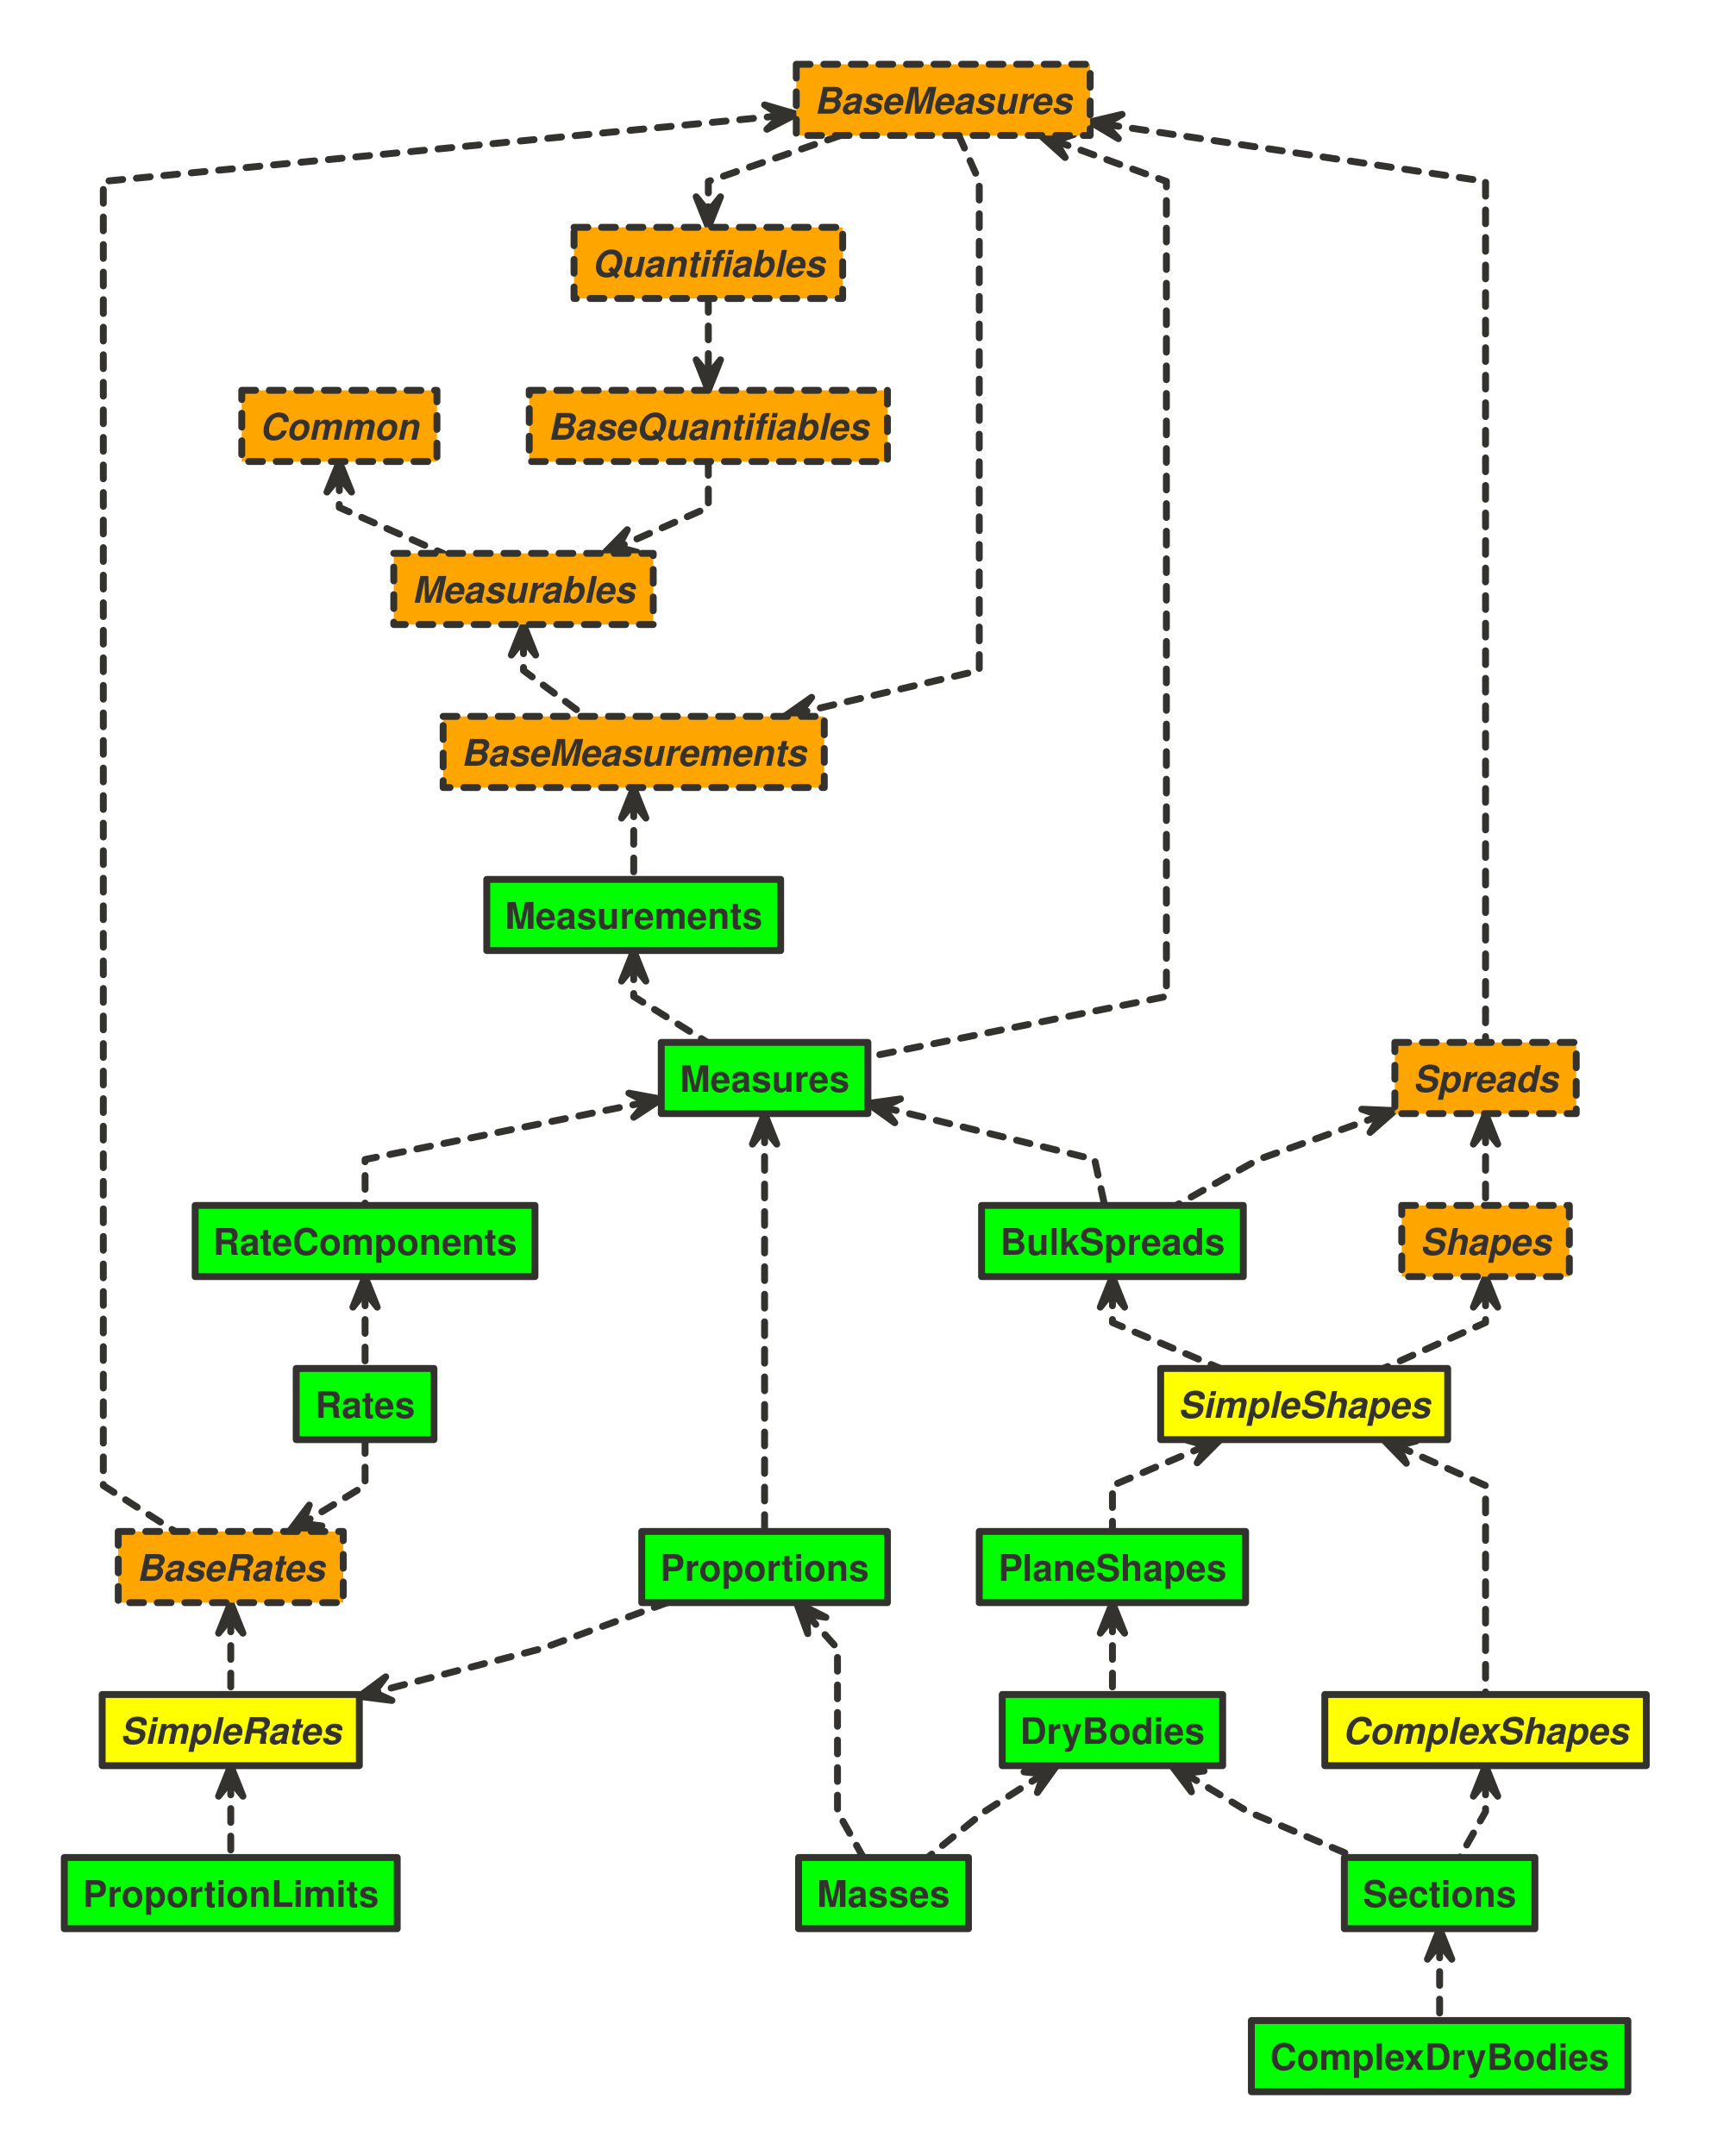
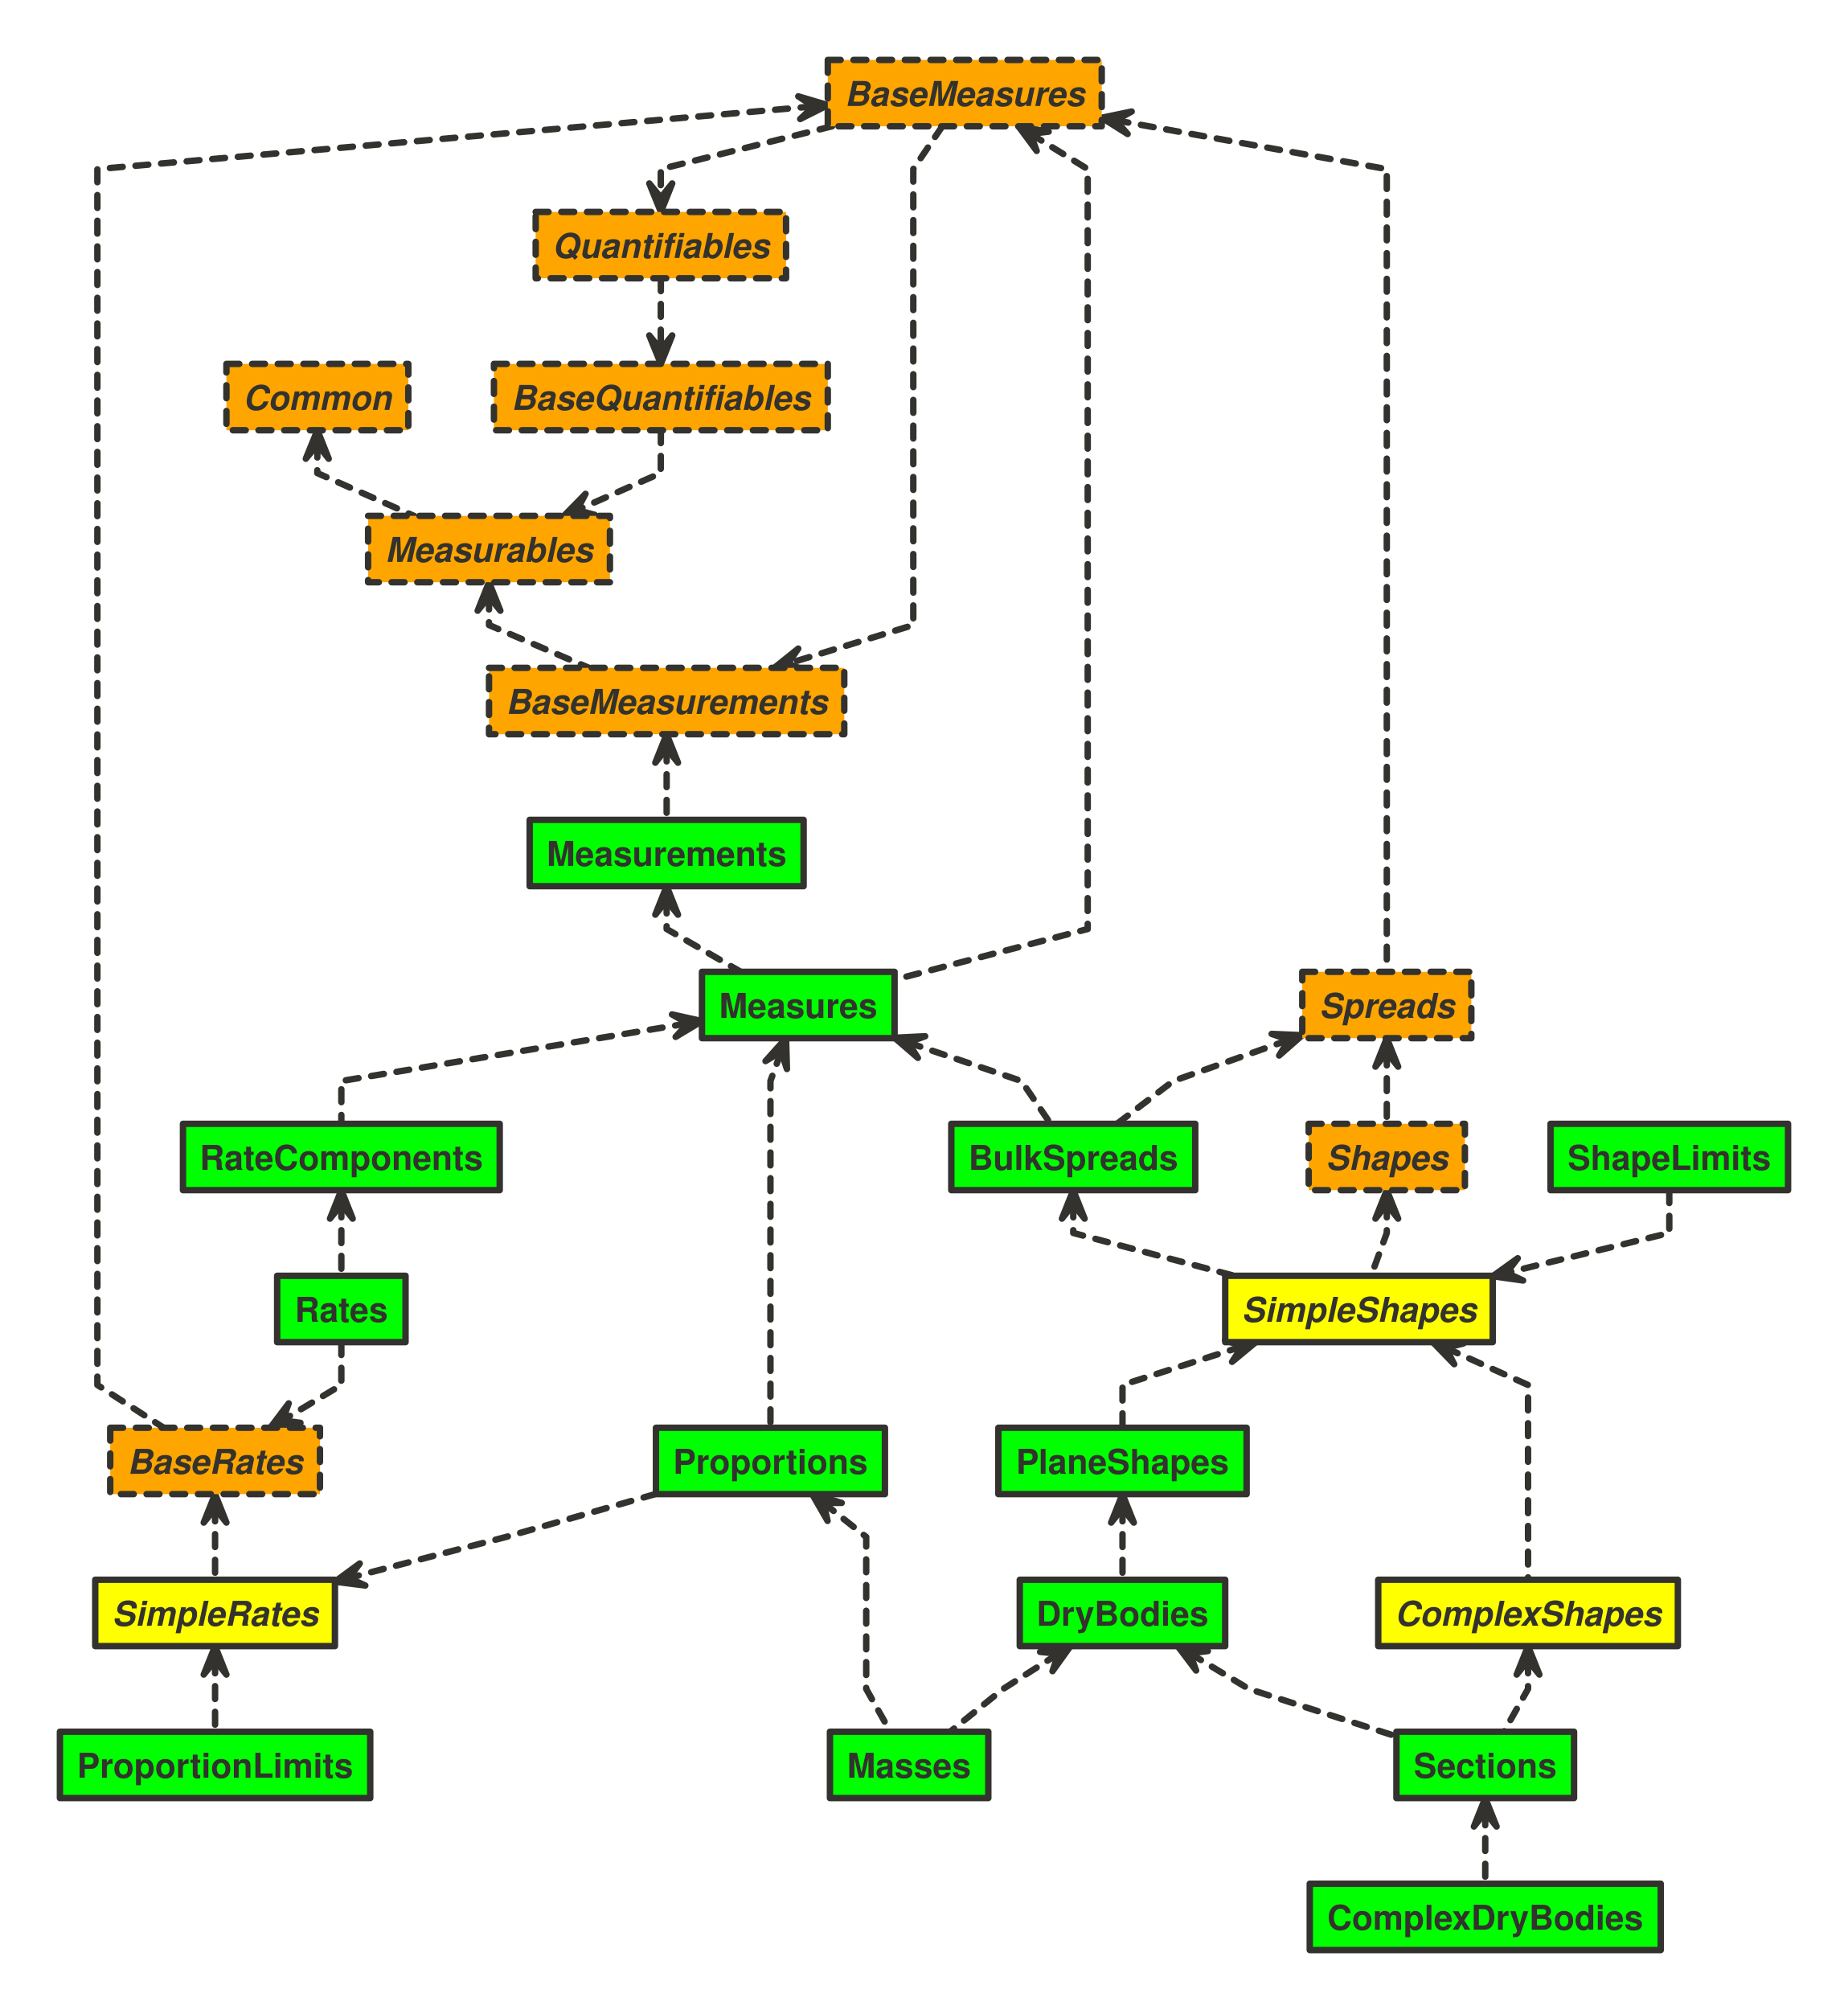
- <svg xmlns="http://www.w3.org/2000/svg" version="1.1" baseProfile="full" width="745.0" height="939.0" viewbox="0 0 745 939">
+ <svg xmlns="http://www.w3.org/2000/svg" version="1.1" baseProfile="full" width="863.5" height="939.0" viewbox="0 0 863.5 939">
  <g stroke-width="1.0" text-align="left" font="12pt Helvetica, Arial, sans-serif" font-size="12pt" font-family="Helvetica" font-weight="bold" font-style="normal">
    <g font-family="Helvetica" font-size="12pt" font-weight="bold" font-style="normal" stroke-width="3.0" stroke-linejoin="round" stroke-linecap="round" stroke="#33322E">
      <g stroke="transparent" fill="transparent">
-         <rect x="0.0" y="0.0" height="939.0" width="745.0" stroke="none" />
+         <rect x="0.0" y="0.0" height="939.0" width="863.5" stroke="none" />
      </g>
      <g transform="translate(8, 8)" fill="#33322E">
        <g transform="translate(20, 20)" fill="#33322E" font-family="Helvetica" font-size="12pt" font-weight="normal" font-style="normal">
          <g stroke-dasharray="6 6">
-             <path d="M119.8 179.7 L119.75 193 L164.961 213 L165.0 213.0 " fill="none" />
-           </g>
-           <path d="M125.1 186.3 L119.8 179.7 L114.4 186.3 L119.8 173.0 Z" />
-           <g stroke-dasharray="6 6">
-             <path d="M200.0 250.7 L200 264 L227.042 284 L227.0 284.0 " fill="none" />
-           </g>
-           <path d="M205.3 257.3 L200.0 250.7 L194.7 257.3 L200.0 244.0 Z" />
-           <g stroke-dasharray="6 6">
-             <path d="M280.5 173.0 L280.5 193 L241.248 210.31 L241.2 210.3 " fill="none" />
-           </g>
-           <path d="M245.2 202.7 L241.2 210.3 L249.5 212.5 L235.1 213.0 Z" />
-           <g stroke-dasharray="6 6">
-             <path d="M280.5 102.0 L280.5 122 L280.5 135.333 L280.5 135.3 " fill="none" />
-           </g>
-           <path d="M275.2 128.7 L280.5 135.3 L285.8 128.7 L280.5 142.0 Z" />
-           <g stroke-dasharray="6 6">
-             <path d="M389.6 31.0 L398.5 51 L398.5 86.5 L398.5 86.5 L398.5 122 L398.5 122 L398.5 157.5 L398.5 157.5 L398.5 193 L398.5 193 L398.5 228.5 L398.5 228.5 L398.5 264 L398.5 264 L320.2 282.469 L320.2 282.5 " fill="none" />
-           </g>
-           <path d="M325.5 275.7 L320.2 282.5 L327.9 286.1 L313.7 284.0 Z" />
-           <g stroke-dasharray="6 6">
-             <path d="M338.1 31.0 L280.5 51 L280.5 64.333 L280.5 64.3 " fill="none" />
-           </g>
-           <path d="M275.2 57.7 L280.5 64.3 L285.8 57.7 L280.5 71.0 Z" />
-           <g stroke-dasharray="6 6">
-             <path d="M453.3 26.1 L619 51 L619 86.5 L619 86.5 L619 122 L619 122 L619 157.5 L619 157.5 L619 193 L619 193 L619 228.5 L619 228.5 L619 264 L619 264 L619 299.5 L619 299.5 L619 335 L619 335 L619 370.5 L619 370.5 L619 406 L619 406 L619 426 L619.0 426.0 " fill="none" />
-           </g>
-           <path d="M460.7 21.8 L453.3 26.1 L459.1 32.4 L446.8 25.1 Z" />
-           <g stroke-dasharray="6 6">
-             <path d="M619.0 463.7 L619 477 L619 497 L619.0 497.0 " fill="none" />
-           </g>
-           <path d="M624.3 470.3 L619.0 463.7 L613.7 470.3 L619.0 457.0 Z" />
-           <g stroke-dasharray="6 6">
-             <path d="M248.0 321.7 L248 335 L248 355 L248.0 355.0 " fill="none" />
-           </g>
-           <path d="M253.3 328.3 L248.0 321.7 L242.7 328.3 L248.0 315.0 Z" />
-           <g stroke-dasharray="6 6">
-             <path d="M248.0 392.7 L248 406 L280.113 426 L280.1 426.0 " fill="none" />
-           </g>
-           <path d="M253.3 399.3 L248.0 392.7 L242.7 399.3 L248.0 386.0 Z" />
-           <g stroke-dasharray="6 6">
-             <path d="M431.5 33.3 L480 51 L480 86.5 L480 86.5 L480 122 L480 122 L480 157.5 L480 157.5 L480 193 L480 193 L480 228.5 L480 228.5 L480 264 L480 264 L480 299.5 L480 299.5 L480 335 L480 335 L480 370.5 L480 370.5 L480 406 L480 406 L350 432.371 L350.0 432.4 " fill="none" />
-           </g>
-           <path d="M439.6 30.6 L431.5 33.3 L435.9 40.6 L425.2 31.0 Z" />
-           <g stroke-dasharray="6 6">
-             <path d="M312.1 22.4 L17 51 L17 86.5 L17 86.5 L17 122 L17 122 L17 157.5 L17 157.5 L17 193 L17 193 L17 228.5 L17 228.5 L17 264 L17 264 L17 299.5 L17 299.5 L17 335 L17 335 L17 370.5 L17 370.5 L17 406 L17 406 L17 441.5 L17 441.5 L17 477 L17 477 L17 512.5 L17 512.5 L17 548 L17 548 L17 583.5 L17 583.5 L17 619 L17 619 L48.268 639 L48.3 639.0 " fill="none" />
-           </g>
-           <path d="M306.0 28.3 L312.1 22.4 L305.0 17.7 L318.8 21.7 Z" />
-           <g stroke-dasharray="6 6">
-             <path d="M253.5 452.0 L131 477 L131 497 L131.0 497.0 " fill="none" />
-           </g>
-           <path d="M248.0 458.6 L253.5 452.0 L245.9 448.1 L260.0 450.7 Z" />
-           <g stroke-dasharray="6 6">
-             <path d="M131.0 599.0 L131 619 L103.742 635.541 L103.7 635.5 " fill="none" />
-           </g>
-           <path d="M106.7 627.5 L103.7 635.5 L112.2 636.6 L98.0 639.0 Z" />
-           <g stroke-dasharray="6 6">
-             <path d="M131.0 534.7 L131 548 L131 568 L131.0 568.0 " fill="none" />
-           </g>
-           <path d="M136.3 541.3 L131.0 534.7 L125.7 541.3 L131.0 528.0 Z" />
+             <path d="M120.3 179.7 L120.25 193 L165.461 213 L165.5 213.0 " fill="none" />
+           </g>
+           <path d="M125.6 186.3 L120.3 179.7 L114.9 186.3 L120.3 173.0 Z" />
+           <g stroke-dasharray="6 6">
+             <path d="M200.5 250.7 L200.5 264 L247.261 284 L247.3 284.0 " fill="none" />
+           </g>
+           <path d="M205.8 257.3 L200.5 250.7 L195.2 257.3 L200.5 244.0 Z" />
+           <g stroke-dasharray="6 6">
+             <path d="M280.8 173.0 L280.75 193 L241.635 210.303 L241.6 210.3 " fill="none" />
+           </g>
+           <path d="M245.6 202.7 L241.6 210.3 L249.9 212.5 L235.5 213.0 Z" />
+           <g stroke-dasharray="6 6">
+             <path d="M280.8 102.0 L280.75 122 L280.75 135.333 L280.8 135.3 " fill="none" />
+           </g>
+           <path d="M275.4 128.7 L280.8 135.3 L286.1 128.7 L280.8 142.0 Z" />
+           <g stroke-dasharray="6 6">
+             <path d="M412.3 31.0 L398.75 51 L398.75 86.5 L398.75 86.5 L398.75 122 L398.75 122 L398.75 157.5 L398.75 157.5 L398.75 193 L398.75 193 L398.75 228.5 L398.75 228.5 L398.75 264 L398.75 264 L340.192 282.037 L340.2 282.0 " fill="none" />
+           </g>
+           <path d="M345.0 275.0 L340.2 282.0 L348.1 285.2 L333.8 284.0 Z" />
+           <g stroke-dasharray="6 6">
+             <path d="M360.8 31.0 L280.75 51 L280.75 64.333 L280.8 64.3 " fill="none" />
+           </g>
+           <path d="M275.4 57.7 L280.8 64.3 L286.1 57.7 L280.8 71.0 Z" />
+           <g stroke-dasharray="6 6">
+             <path d="M493.3 28.2 L620 51 L620 86.5 L620 86.5 L620 122 L620 122 L620 157.5 L620 157.5 L620 193 L620 193 L620 228.5 L620 228.5 L620 264 L620 264 L620 299.5 L620 299.5 L620 335 L620 335 L620 370.5 L620 370.5 L620 406 L620 406 L620 426 L620.0 426.0 " fill="none" />
+           </g>
+           <path d="M500.8 24.1 L493.3 28.2 L498.9 34.6 L486.8 27.0 Z" />
+           <g stroke-dasharray="6 6">
+             <path d="M620.0 463.7 L620 477 L620 497 L620.0 497.0 " fill="none" />
+           </g>
+           <path d="M625.3 470.3 L620.0 463.7 L614.7 470.3 L620.0 457.0 Z" />
+           <g stroke-dasharray="6 6">
+             <path d="M283.5 321.7 L283.5 335 L283.5 355 L283.5 355.0 " fill="none" />
+           </g>
+           <path d="M288.8 328.3 L283.5 321.7 L278.2 328.3 L283.5 315.0 Z" />
+           <g stroke-dasharray="6 6">
+             <path d="M283.5 392.7 L283.5 406 L318.148 426 L318.1 426.0 " fill="none" />
+           </g>
+           <path d="M288.8 399.3 L283.5 392.7 L278.2 399.3 L283.5 386.0 Z" />
+           <g stroke-dasharray="6 6">
+             <path d="M453.5 34.5 L480.25 51 L480.25 86.5 L480.25 86.5 L480.25 122 L480.25 122 L480.25 157.5 L480.25 157.5 L480.25 193 L480.25 193 L480.25 228.5 L480.25 228.5 L480.25 264 L480.25 264 L480.25 299.5 L480.25 299.5 L480.25 335 L480.25 335 L480.25 370.5 L480.25 370.5 L480.25 406 L480.25 406 L390 429.689 L390.0 429.7 " fill="none" />
+           </g>
+           <path d="M462.0 33.5 L453.5 34.5 L456.4 42.5 L447.9 31.0 Z" />
+           <g stroke-dasharray="6 6">
+             <path d="M352.1 21.7 L17.5 51 L17.5 86.5 L17.5 86.5 L17.5 122 L17.5 122 L17.5 157.5 L17.5 157.5 L17.5 193 L17.5 193 L17.5 228.5 L17.5 228.5 L17.5 264 L17.5 264 L17.5 299.5 L17.5 299.5 L17.5 335 L17.5 335 L17.5 370.5 L17.5 370.5 L17.5 406 L17.5 406 L17.5 441.5 L17.5 441.5 L17.5 477 L17.5 477 L17.5 512.5 L17.5 512.5 L17.5 548 L17.5 548 L17.5 583.5 L17.5 583.5 L17.5 619 L17.5 619 L48.486 639 L48.5 639.0 " fill="none" />
+           </g>
+           <path d="M345.9 27.6 L352.1 21.7 L345.0 17.0 L358.8 21.1 Z" />
+           <g stroke-dasharray="6 6">
+             <path d="M293.4 450.1 L131.5 477 L131.5 497 L131.5 497.0 " fill="none" />
+           </g>
+           <path d="M287.7 456.4 L293.4 450.1 L286.0 445.9 L300.0 449.0 Z" />
+           <g stroke-dasharray="6 6">
+             <path d="M131.5 599.0 L131.5 619 L103.973 635.563 L104.0 635.6 " fill="none" />
+           </g>
+           <path d="M106.9 627.6 L104.0 635.6 L112.4 636.7 L98.3 639.0 Z" />
+           <g stroke-dasharray="6 6">
+             <path d="M131.5 534.7 L131.5 548 L131.5 568 L131.5 568.0 " fill="none" />
+           </g>
+           <path d="M136.8 541.3 L131.5 534.7 L126.2 541.3 L131.5 528.0 Z" />
          <g stroke-dasharray="6 6">
            <path d="M72.5 676.7 L72.5 690 L72.5 710 L72.5 710.0 " fill="none" />
          </g>
          <path d="M77.8 683.3 L72.5 676.7 L67.2 683.3 L72.5 670.0 Z" />
          <g stroke-dasharray="6 6">
            <path d="M72.5 747.7 L72.5 761 L72.5 781 L72.5 781.0 " fill="none" />
          </g>
          <path d="M77.8 754.3 L72.5 747.7 L67.2 754.3 L72.5 741.0 Z" />
          <g stroke-dasharray="6 6">
-             <path d="M262.6 670.0 L208 690 L134.949 709.139 L134.9 709.1 " fill="none" />
-           </g>
-           <path d="M140.0 702.3 L134.9 709.1 L142.7 712.6 L128.5 710.8 Z" />
-           <g stroke-dasharray="6 6">
-             <path d="M305.0 463.7 L305 477 L305 512.5 L305 512.5 L305 548 L305 548 L305 583.5 L305 583.5 L305 619 L305 619 L305 639 L305.0 639.0 " fill="none" />
-           </g>
-           <path d="M310.3 470.3 L305.0 463.7 L299.7 470.3 L305.0 457.0 Z" />
-           <g stroke-dasharray="6 6">
-             <path d="M356.5 454.2 L448.75 477 L453.116 497 L453.1 497.0 " fill="none" />
-           </g>
-           <path d="M364.2 450.6 L356.5 454.2 L361.7 461.0 L350.0 452.6 Z" />
-           <g stroke-dasharray="6 6">
-             <path d="M573.2 457.9 L520 477 L484.225 497 L484.2 497.0 " fill="none" />
-           </g>
-           <path d="M568.7 465.2 L573.2 457.9 L565.1 455.1 L579.5 455.7 Z" />
-           <g stroke-dasharray="6 6">
-             <path d="M456.5 534.7 L456.5 548 L503.542 568 L503.5 568.0 " fill="none" />
-           </g>
-           <path d="M461.8 541.3 L456.5 534.7 L451.2 541.3 L456.5 528.0 Z" />
-           <g stroke-dasharray="6 6">
-             <path d="M619.0 534.7 L619 548 L574.493 568 L574.5 568.0 " fill="none" />
-           </g>
-           <path d="M624.3 541.3 L619.0 534.7 L613.7 541.3 L619.0 528.0 Z" />
-           <g stroke-dasharray="6 6">
-             <path d="M497.4 601.6 L456.5 619 L456.5 639 L456.5 639.0 " fill="none" />
-           </g>
-           <path d="M493.4 609.1 L497.4 601.6 L489.2 599.3 L503.5 599.0 Z" />
-           <g stroke-dasharray="6 6">
-             <path d="M456.5 676.7 L456.5 690 L456.5 710 L456.5 710.0 " fill="none" />
-           </g>
-           <path d="M461.8 683.3 L456.5 676.7 L451.2 683.3 L456.5 670.0 Z" />
-           <g stroke-dasharray="6 6">
-             <path d="M323.3 675.0 L336.75 690 L336.75 725.5 L336.75 725.5 L336.75 761 L336.75 761 L348.018 781 L348.0 781.0 " fill="none" />
-           </g>
-           <path d="M331.7 676.4 L323.3 675.0 L323.8 683.5 L318.9 670.0 Z" />
-           <g stroke-dasharray="6 6">
-             <path d="M426.5 744.6 L400.75 761 L375.961 781 L376.0 781.0 " fill="none" />
-           </g>
-           <path d="M423.8 752.7 L426.5 744.6 L418.0 743.7 L432.2 741.0 Z" />
-           <g stroke-dasharray="6 6">
-             <path d="M580.6 601.7 L619 619 L619 654.5 L619 654.5 L619 690 L619 690 L619 710 L619.0 710.0 " fill="none" />
-           </g>
-           <path d="M588.8 599.6 L580.6 601.7 L584.5 609.3 L574.5 599.0 Z" />
-           <g stroke-dasharray="6 6">
-             <path d="M488.0 744.4 L515.5 761 L562.542 781 L562.5 781.0 " fill="none" />
-           </g>
-           <path d="M496.4 743.3 L488.0 744.4 L490.9 752.4 L482.3 741.0 Z" />
-           <g stroke-dasharray="6 6">
-             <path d="M619.0 747.7 L619 761 L607.732 781 L607.7 781.0 " fill="none" />
-           </g>
-           <path d="M624.3 754.3 L619.0 747.7 L613.7 754.3 L619.0 741.0 Z" />
-           <g stroke-dasharray="6 6">
-             <path d="M599.0 818.7 L599 832 L599 852 L599.0 852.0 " fill="none" />
-           </g>
-           <path d="M604.3 825.3 L599.0 818.7 L593.7 825.3 L599.0 812.0 Z" />
+             <path d="M278.5 669.9 L208.5 690 L134.951 709.199 L135.0 709.2 " fill="none" />
+           </g>
+           <path d="M140.1 702.4 L135.0 709.2 L142.7 712.7 L128.5 710.9 Z" />
+           <g stroke-dasharray="6 6">
+             <path d="M337.0 463.3 L332 477 L332 512.5 L332 512.5 L332 548 L332 548 L332 583.5 L332 583.5 L332 619 L332 619 L332 639 L332.0 639.0 " fill="none" />
+           </g>
+           <path d="M339.7 471.4 L337.0 463.3 L329.7 467.7 L339.3 457.0 Z" />
+           <g stroke-dasharray="6 6">
+             <path d="M396.3 459.0 L449.25 477 L462.912 497 L462.9 497.0 " fill="none" />
+           </g>
+           <path d="M404.3 456.1 L396.3 459.0 L400.9 466.2 L390.0 456.8 Z" />
+           <g stroke-dasharray="6 6">
+             <path d="M574.2 457.8 L520.25 477 L493.912 497 L493.9 497.0 " fill="none" />
+           </g>
+           <path d="M569.7 465.1 L574.2 457.8 L566.2 455.0 L580.5 455.6 Z" />
+           <g stroke-dasharray="6 6">
+             <path d="M473.5 534.7 L473.5 548 L548.711 568 L548.7 568.0 " fill="none" />
+           </g>
+           <path d="M478.8 541.3 L473.5 534.7 L468.2 541.3 L473.5 528.0 Z" />
+           <g stroke-dasharray="6 6">
+             <path d="M620.0 534.7 L620 548 L612.676 568 L612.7 568.0 " fill="none" />
+           </g>
+           <path d="M625.3 541.3 L620.0 534.7 L614.7 541.3 L620.0 528.0 Z" />
+           <g stroke-dasharray="6 6">
+             <path d="M552.4 601.0 L496.5 619 L496.5 639 L496.5 639.0 " fill="none" />
+           </g>
+           <path d="M547.7 608.2 L552.4 601.0 L544.4 598.0 L558.8 599.0 Z" />
+           <g stroke-dasharray="6 6">
+             <path d="M496.5 676.7 L496.5 690 L496.5 710 L496.5 710.0 " fill="none" />
+           </g>
+           <path d="M501.8 683.3 L496.5 676.7 L491.2 683.3 L496.5 670.0 Z" />
+           <g stroke-dasharray="6 6">
+             <path d="M356.8 674.1 L376.75 690 L376.75 725.5 L376.75 725.5 L376.75 761 L376.75 761 L388.018 781 L388.0 781.0 " fill="none" />
+           </g>
+           <path d="M365.3 674.1 L356.8 674.1 L358.7 682.5 L351.5 670.0 Z" />
+           <g stroke-dasharray="6 6">
+             <path d="M466.5 744.6 L440.75 761 L415.961 781 L416.0 781.0 " fill="none" />
+           </g>
+           <path d="M463.8 752.7 L466.5 744.6 L458.0 743.7 L472.2 741.0 Z" />
+           <g stroke-dasharray="6 6">
+             <path d="M647.6 601.7 L686 619 L686 654.5 L686 654.5 L686 690 L686 690 L686 710 L686.0 710.0 " fill="none" />
+           </g>
+           <path d="M655.8 599.6 L647.6 601.7 L651.5 609.3 L641.5 599.0 Z" />
+           <g stroke-dasharray="6 6">
+             <path d="M752.0 528.0 L752 548 L675.975 566.613 L676.0 566.6 " fill="none" />
+           </g>
+           <path d="M681.2 559.8 L676.0 566.6 L683.7 570.2 L669.5 568.2 Z" />
+           <g stroke-dasharray="6 6">
+             <path d="M528.0 744.4 L555.5 761 L624.5 783.167 L624.5 783.2 " fill="none" />
+           </g>
+           <path d="M536.4 743.3 L528.0 744.4 L530.9 752.4 L522.3 741.0 Z" />
+           <g stroke-dasharray="6 6">
+             <path d="M686.0 747.7 L686 761 L674.732 781 L674.7 781.0 " fill="none" />
+           </g>
+           <path d="M691.3 754.3 L686.0 747.7 L680.7 754.3 L686.0 741.0 Z" />
+           <g stroke-dasharray="6 6">
+             <path d="M666.0 818.7 L666 832 L666 852 L666.0 852.0 " fill="none" />
+           </g>
+           <path d="M671.3 825.3 L666.0 818.7 L660.7 825.3 L666.0 812.0 Z" />
          <g data-name="Common">
            <g fill="orange" stroke="#33322E" stroke-dasharray="6 6" data-name="Common">
-               <rect x="77.3" y="142.0" height="31.0" width="85.0" data-name="Common" />
-             </g>
-             <g transform="translate(77.25, 142)" font-family="Helvetica" font-size="12pt" font-weight="bold" font-style="italic" data-name="Common">
+               <rect x="77.8" y="142.0" height="31.0" width="85.0" data-name="Common" />
+             </g>
+             <g transform="translate(77.75, 142)" font-family="Helvetica" font-size="12pt" font-weight="bold" font-style="italic" data-name="Common">
              <g transform="translate(8, 8)" fill="#33322E" text-align="center" data-name="Common">
                <text x="34.5" y="13.5" stroke="none" text-anchor="middle" data-name="Common">Common</text>
              </g>
            </g>
          </g>
          <g data-name="Measurables">
            <g fill="orange" stroke="#33322E" stroke-dasharray="6 6" data-name="Measurables">
-               <rect x="143.5" y="213.0" height="31.0" width="113.0" data-name="Measurables" />
-             </g>
-             <g transform="translate(143.5, 213)" font-family="Helvetica" font-size="12pt" font-weight="bold" font-style="italic" data-name="Measurables">
+               <rect x="144.0" y="213.0" height="31.0" width="113.0" data-name="Measurables" />
+             </g>
+             <g transform="translate(144, 213)" font-family="Helvetica" font-size="12pt" font-weight="bold" font-style="italic" data-name="Measurables">
              <g transform="translate(8, 8)" fill="#33322E" text-align="center" data-name="Measurables">
                <text x="48.5" y="13.5" stroke="none" text-anchor="middle" data-name="Measurables">Measurables</text>
              </g>
            </g>
          </g>
          <g data-name="BaseMeasurements">
            <g fill="orange" stroke="#33322E" stroke-dasharray="6 6" data-name="BaseMeasurements">
-               <rect x="165.0" y="284.0" height="31.0" width="166.0" data-name="BaseMeasurements" />
-             </g>
-             <g transform="translate(165, 284)" font-family="Helvetica" font-size="12pt" font-weight="bold" font-style="italic" data-name="BaseMeasurements">
+               <rect x="200.5" y="284.0" height="31.0" width="166.0" data-name="BaseMeasurements" />
+             </g>
+             <g transform="translate(200.5, 284)" font-family="Helvetica" font-size="12pt" font-weight="bold" font-style="italic" data-name="BaseMeasurements">
              <g transform="translate(8, 8)" fill="#33322E" text-align="center" data-name="BaseMeasurements">
                <text x="75.0" y="13.5" stroke="none" text-anchor="middle" data-name="BaseMeasurements">BaseMeasurements</text>
              </g>
            </g>
          </g>
          <g data-name="BaseQuantifiables">
            <g fill="orange" stroke="#33322E" stroke-dasharray="6 6" data-name="BaseQuantifiables">
-               <rect x="202.5" y="142.0" height="31.0" width="156.0" data-name="BaseQuantifiables" />
-             </g>
-             <g transform="translate(202.5, 142)" font-family="Helvetica" font-size="12pt" font-weight="bold" font-style="italic" data-name="BaseQuantifiables">
+               <rect x="202.8" y="142.0" height="31.0" width="156.0" data-name="BaseQuantifiables" />
+             </g>
+             <g transform="translate(202.75, 142)" font-family="Helvetica" font-size="12pt" font-weight="bold" font-style="italic" data-name="BaseQuantifiables">
              <g transform="translate(8, 8)" fill="#33322E" text-align="center" data-name="BaseQuantifiables">
                <text x="70.0" y="13.5" stroke="none" text-anchor="middle" data-name="BaseQuantifiables">BaseQuantifiables</text>
              </g>
            </g>
          </g>
          <g data-name="Quantifiables">
            <g fill="orange" stroke="#33322E" stroke-dasharray="6 6" data-name="Quantifiables">
-               <rect x="222.0" y="71.0" height="31.0" width="117.0" data-name="Quantifiables" />
-             </g>
-             <g transform="translate(222, 71)" font-family="Helvetica" font-size="12pt" font-weight="bold" font-style="italic" data-name="Quantifiables">
+               <rect x="222.3" y="71.0" height="31.0" width="117.0" data-name="Quantifiables" />
+             </g>
+             <g transform="translate(222.25, 71)" font-family="Helvetica" font-size="12pt" font-weight="bold" font-style="italic" data-name="Quantifiables">
              <g transform="translate(8, 8)" fill="#33322E" text-align="center" data-name="Quantifiables">
                <text x="50.5" y="13.5" stroke="none" text-anchor="middle" data-name="Quantifiables">Quantifiables</text>
              </g>
            </g>
          </g>
          <g data-name="BaseMeasures">
            <g fill="orange" stroke="#33322E" stroke-dasharray="6 6" data-name="BaseMeasures">
-               <rect x="318.8" y="0.0" height="31.0" width="128.0" data-name="BaseMeasures" />
-             </g>
-             <g transform="translate(318.75, 0)" font-family="Helvetica" font-size="12pt" font-weight="bold" font-style="italic" data-name="BaseMeasures">
+               <rect x="358.8" y="0.0" height="31.0" width="128.0" data-name="BaseMeasures" />
+             </g>
+             <g transform="translate(358.75, 0)" font-family="Helvetica" font-size="12pt" font-weight="bold" font-style="italic" data-name="BaseMeasures">
              <g transform="translate(8, 8)" fill="#33322E" text-align="center" data-name="BaseMeasures">
                <text x="56.0" y="13.5" stroke="none" text-anchor="middle" data-name="BaseMeasures">BaseMeasures</text>
              </g>
            </g>
          </g>
          <g data-name="Spreads">
            <g fill="orange" stroke="#33322E" stroke-dasharray="6 6" data-name="Spreads">
-               <rect x="579.5" y="426.0" height="31.0" width="79.0" data-name="Spreads" />
-             </g>
-             <g transform="translate(579.5, 426)" font-family="Helvetica" font-size="12pt" font-weight="bold" font-style="italic" data-name="Spreads">
+               <rect x="580.5" y="426.0" height="31.0" width="79.0" data-name="Spreads" />
+             </g>
+             <g transform="translate(580.5, 426)" font-family="Helvetica" font-size="12pt" font-weight="bold" font-style="italic" data-name="Spreads">
              <g transform="translate(8, 8)" fill="#33322E" text-align="center" data-name="Spreads">
                <text x="31.5" y="13.5" stroke="none" text-anchor="middle" data-name="Spreads">Spreads</text>
              </g>
            </g>
          </g>
          <g data-name="Shapes">
            <g fill="orange" stroke="#33322E" stroke-dasharray="6 6" data-name="Shapes">
-               <rect x="582.5" y="497.0" height="31.0" width="73.0" data-name="Shapes" />
-             </g>
-             <g transform="translate(582.5, 497)" font-family="Helvetica" font-size="12pt" font-weight="bold" font-style="italic" data-name="Shapes">
+               <rect x="583.5" y="497.0" height="31.0" width="73.0" data-name="Shapes" />
+             </g>
+             <g transform="translate(583.5, 497)" font-family="Helvetica" font-size="12pt" font-weight="bold" font-style="italic" data-name="Shapes">
              <g transform="translate(8, 8)" fill="#33322E" text-align="center" data-name="Shapes">
                <text x="28.5" y="13.5" stroke="none" text-anchor="middle" data-name="Shapes">Shapes</text>
-               </g>
-             </g>
-           </g>
-           <g data-name="Measurements">
-             <g fill="lime" stroke="#33322E" data-name="Measurements">
-               <rect x="184.0" y="355.0" height="31.0" width="128.0" data-name="Measurements" />
-             </g>
-             <g transform="translate(184, 355)" font-family="Helvetica" font-size="12pt" font-weight="bold" font-style="normal" data-name="Measurements">
-               <g transform="translate(8, 8)" fill="#33322E" text-align="center" data-name="Measurements">
-                 <text x="56.0" y="13.5" stroke="none" text-anchor="middle" data-name="Measurements">Measurements</text>
-               </g>
-             </g>
-           </g>
-           <g data-name="Measures">
-             <g fill="lime" stroke="#33322E" data-name="Measures">
-               <rect x="260.0" y="426.0" height="31.0" width="90.0" data-name="Measures" />
-             </g>
-             <g transform="translate(260, 426)" font-family="Helvetica" font-size="12pt" font-weight="bold" font-style="normal" data-name="Measures">
-               <g transform="translate(8, 8)" fill="#33322E" text-align="center" data-name="Measures">
-                 <text x="37.0" y="13.5" stroke="none" text-anchor="middle" data-name="Measures">Measures</text>
              </g>
            </g>
          </g>
          <g data-name="BaseRates">
            <g fill="orange" stroke="#33322E" stroke-dasharray="6 6" data-name="BaseRates">
              <rect x="23.5" y="639.0" height="31.0" width="98.0" data-name="BaseRates" />
            </g>
            <g transform="translate(23.5, 639)" font-family="Helvetica" font-size="12pt" font-weight="bold" font-style="italic" data-name="BaseRates">
              <g transform="translate(8, 8)" fill="#33322E" text-align="center" data-name="BaseRates">
                <text x="41.0" y="13.5" stroke="none" text-anchor="middle" data-name="BaseRates">BaseRates</text>
              </g>
            </g>
          </g>
+           <g data-name="SimpleShapes">
+             <g fill="yellow" stroke="#33322E" data-name="SimpleShapes">
+               <rect x="544.5" y="568.0" height="31.0" width="125.0" data-name="SimpleShapes" />
+             </g>
+             <g transform="translate(544.5, 568)" font-family="Helvetica" font-size="12pt" font-weight="bold" font-style="italic" data-name="SimpleShapes">
+               <g transform="translate(8, 8)" fill="#33322E" text-align="center" data-name="SimpleShapes">
+                 <text x="54.5" y="13.5" stroke="none" text-anchor="middle" data-name="SimpleShapes">SimpleShapes</text>
+               </g>
+             </g>
+           </g>
+           <g data-name="ComplexShapes">
+             <g fill="yellow" stroke="#33322E" data-name="ComplexShapes">
+               <rect x="616.0" y="710.0" height="31.0" width="140.0" data-name="ComplexShapes" />
+             </g>
+             <g transform="translate(616, 710)" font-family="Helvetica" font-size="12pt" font-weight="bold" font-style="italic" data-name="ComplexShapes">
+               <g transform="translate(8, 8)" fill="#33322E" text-align="center" data-name="ComplexShapes">
+                 <text x="62.0" y="13.5" stroke="none" text-anchor="middle" data-name="ComplexShapes">ComplexShapes</text>
+               </g>
+             </g>
+           </g>
          <g data-name="SimpleRates">
            <g fill="yellow" stroke="#33322E" data-name="SimpleRates">
              <rect x="16.5" y="710.0" height="31.0" width="112.0" data-name="SimpleRates" />
            </g>
            <g transform="translate(16.5, 710)" font-family="Helvetica" font-size="12pt" font-weight="bold" font-style="italic" data-name="SimpleRates">
              <g transform="translate(8, 8)" fill="#33322E" text-align="center" data-name="SimpleRates">
                <text x="48.0" y="13.5" stroke="none" text-anchor="middle" data-name="SimpleRates">SimpleRates</text>
              </g>
            </g>
          </g>
+           <g data-name="Measurements">
+             <g fill="lime" stroke="#33322E" data-name="Measurements">
+               <rect x="219.5" y="355.0" height="31.0" width="128.0" data-name="Measurements" />
+             </g>
+             <g transform="translate(219.5, 355)" font-family="Helvetica" font-size="12pt" font-weight="bold" font-style="normal" data-name="Measurements">
+               <g transform="translate(8, 8)" fill="#33322E" text-align="center" data-name="Measurements">
+                 <text x="56.0" y="13.5" stroke="none" text-anchor="middle" data-name="Measurements">Measurements</text>
+               </g>
+             </g>
+           </g>
+           <g data-name="Measures">
+             <g fill="lime" stroke="#33322E" data-name="Measures">
+               <rect x="300.0" y="426.0" height="31.0" width="90.0" data-name="Measures" />
+             </g>
+             <g transform="translate(300, 426)" font-family="Helvetica" font-size="12pt" font-weight="bold" font-style="normal" data-name="Measures">
+               <g transform="translate(8, 8)" fill="#33322E" text-align="center" data-name="Measures">
+                 <text x="37.0" y="13.5" stroke="none" text-anchor="middle" data-name="Measures">Measures</text>
+               </g>
+             </g>
+           </g>
+           <g data-name="ShapeLimits">
+             <g fill="lime" stroke="#33322E" data-name="ShapeLimits">
+               <rect x="696.5" y="497.0" height="31.0" width="111.0" data-name="ShapeLimits" />
+             </g>
+             <g transform="translate(696.5, 497)" font-family="Helvetica" font-size="12pt" font-weight="bold" font-style="normal" data-name="ShapeLimits">
+               <g transform="translate(8, 8)" fill="#33322E" text-align="center" data-name="ShapeLimits">
+                 <text x="47.5" y="13.5" stroke="none" text-anchor="middle" data-name="ShapeLimits">ShapeLimits</text>
+               </g>
+             </g>
+           </g>
          <g data-name="RateComponents">
            <g fill="lime" stroke="#33322E" data-name="RateComponents">
-               <rect x="57.0" y="497.0" height="31.0" width="148.0" data-name="RateComponents" />
-             </g>
-             <g transform="translate(57, 497)" font-family="Helvetica" font-size="12pt" font-weight="bold" font-style="normal" data-name="RateComponents">
+               <rect x="57.5" y="497.0" height="31.0" width="148.0" data-name="RateComponents" />
+             </g>
+             <g transform="translate(57.5, 497)" font-family="Helvetica" font-size="12pt" font-weight="bold" font-style="normal" data-name="RateComponents">
              <g transform="translate(8, 8)" fill="#33322E" text-align="center" data-name="RateComponents">
                <text x="66.0" y="13.5" stroke="none" text-anchor="middle" data-name="RateComponents">RateComponents</text>
              </g>
            </g>
          </g>
          <g data-name="Rates">
            <g fill="lime" stroke="#33322E" data-name="Rates">
-               <rect x="101.0" y="568.0" height="31.0" width="60.0" data-name="Rates" />
-             </g>
-             <g transform="translate(101, 568)" font-family="Helvetica" font-size="12pt" font-weight="bold" font-style="normal" data-name="Rates">
+               <rect x="101.5" y="568.0" height="31.0" width="60.0" data-name="Rates" />
+             </g>
+             <g transform="translate(101.5, 568)" font-family="Helvetica" font-size="12pt" font-weight="bold" font-style="normal" data-name="Rates">
              <g transform="translate(8, 8)" fill="#33322E" text-align="center" data-name="Rates">
                <text x="22.0" y="13.5" stroke="none" text-anchor="middle" data-name="Rates">Rates</text>
              </g>
            </g>
          </g>
          <g data-name="Proportions">
            <g fill="lime" stroke="#33322E" data-name="Proportions">
-               <rect x="251.5" y="639.0" height="31.0" width="107.0" data-name="Proportions" />
-             </g>
-             <g transform="translate(251.5, 639)" font-family="Helvetica" font-size="12pt" font-weight="bold" font-style="normal" data-name="Proportions">
+               <rect x="278.5" y="639.0" height="31.0" width="107.0" data-name="Proportions" />
+             </g>
+             <g transform="translate(278.5, 639)" font-family="Helvetica" font-size="12pt" font-weight="bold" font-style="normal" data-name="Proportions">
              <g transform="translate(8, 8)" fill="#33322E" text-align="center" data-name="Proportions">
                <text x="45.5" y="13.5" stroke="none" text-anchor="middle" data-name="Proportions">Proportions</text>
              </g>
            </g>
          </g>
          <g data-name="ProportionLimits">
            <g fill="lime" stroke="#33322E" data-name="ProportionLimits">
              <rect x="0.0" y="781.0" height="31.0" width="145.0" data-name="ProportionLimits" />
            </g>
            <g transform="translate(0, 781)" font-family="Helvetica" font-size="12pt" font-weight="bold" font-style="normal" data-name="ProportionLimits">
              <g transform="translate(8, 8)" fill="#33322E" text-align="center" data-name="ProportionLimits">
                <text x="64.5" y="13.5" stroke="none" text-anchor="middle" data-name="ProportionLimits">ProportionLimits</text>
              </g>
            </g>
          </g>
          <g data-name="BulkSpreads">
            <g fill="lime" stroke="#33322E" data-name="BulkSpreads">
-               <rect x="399.5" y="497.0" height="31.0" width="114.0" data-name="BulkSpreads" />
-             </g>
-             <g transform="translate(399.5, 497)" font-family="Helvetica" font-size="12pt" font-weight="bold" font-style="normal" data-name="BulkSpreads">
+               <rect x="416.5" y="497.0" height="31.0" width="114.0" data-name="BulkSpreads" />
+             </g>
+             <g transform="translate(416.5, 497)" font-family="Helvetica" font-size="12pt" font-weight="bold" font-style="normal" data-name="BulkSpreads">
              <g transform="translate(8, 8)" fill="#33322E" text-align="center" data-name="BulkSpreads">
                <text x="49.0" y="13.5" stroke="none" text-anchor="middle" data-name="BulkSpreads">BulkSpreads</text>
              </g>
            </g>
          </g>
-           <g data-name="SimpleShapes">
-             <g fill="yellow" stroke="#33322E" data-name="SimpleShapes">
-               <rect x="477.5" y="568.0" height="31.0" width="125.0" data-name="SimpleShapes" />
-             </g>
-             <g transform="translate(477.5, 568)" font-family="Helvetica" font-size="12pt" font-weight="bold" font-style="italic" data-name="SimpleShapes">
-               <g transform="translate(8, 8)" fill="#33322E" text-align="center" data-name="SimpleShapes">
-                 <text x="54.5" y="13.5" stroke="none" text-anchor="middle" data-name="SimpleShapes">SimpleShapes</text>
-               </g>
-             </g>
-           </g>
          <g data-name="PlaneShapes">
            <g fill="lime" stroke="#33322E" data-name="PlaneShapes">
-               <rect x="398.5" y="639.0" height="31.0" width="116.0" data-name="PlaneShapes" />
-             </g>
-             <g transform="translate(398.5, 639)" font-family="Helvetica" font-size="12pt" font-weight="bold" font-style="normal" data-name="PlaneShapes">
+               <rect x="438.5" y="639.0" height="31.0" width="116.0" data-name="PlaneShapes" />
+             </g>
+             <g transform="translate(438.5, 639)" font-family="Helvetica" font-size="12pt" font-weight="bold" font-style="normal" data-name="PlaneShapes">
              <g transform="translate(8, 8)" fill="#33322E" text-align="center" data-name="PlaneShapes">
                <text x="50.0" y="13.5" stroke="none" text-anchor="middle" data-name="PlaneShapes">PlaneShapes</text>
              </g>
            </g>
          </g>
          <g data-name="DryBodies">
            <g fill="lime" stroke="#33322E" data-name="DryBodies">
-               <rect x="408.5" y="710.0" height="31.0" width="96.0" data-name="DryBodies" />
-             </g>
-             <g transform="translate(408.5, 710)" font-family="Helvetica" font-size="12pt" font-weight="bold" font-style="normal" data-name="DryBodies">
+               <rect x="448.5" y="710.0" height="31.0" width="96.0" data-name="DryBodies" />
+             </g>
+             <g transform="translate(448.5, 710)" font-family="Helvetica" font-size="12pt" font-weight="bold" font-style="normal" data-name="DryBodies">
              <g transform="translate(8, 8)" fill="#33322E" text-align="center" data-name="DryBodies">
                <text x="40.0" y="13.5" stroke="none" text-anchor="middle" data-name="DryBodies">DryBodies</text>
              </g>
            </g>
          </g>
          <g data-name="Masses">
            <g fill="lime" stroke="#33322E" data-name="Masses">
-               <rect x="319.8" y="781.0" height="31.0" width="74.0" data-name="Masses" />
-             </g>
-             <g transform="translate(319.75, 781)" font-family="Helvetica" font-size="12pt" font-weight="bold" font-style="normal" data-name="Masses">
+               <rect x="359.8" y="781.0" height="31.0" width="74.0" data-name="Masses" />
+             </g>
+             <g transform="translate(359.75, 781)" font-family="Helvetica" font-size="12pt" font-weight="bold" font-style="normal" data-name="Masses">
              <g transform="translate(8, 8)" fill="#33322E" text-align="center" data-name="Masses">
                <text x="29.0" y="13.5" stroke="none" text-anchor="middle" data-name="Masses">Masses</text>
              </g>
            </g>
          </g>
-           <g data-name="ComplexShapes">
-             <g fill="yellow" stroke="#33322E" data-name="ComplexShapes">
-               <rect x="549.0" y="710.0" height="31.0" width="140.0" data-name="ComplexShapes" />
-             </g>
-             <g transform="translate(549, 710)" font-family="Helvetica" font-size="12pt" font-weight="bold" font-style="italic" data-name="ComplexShapes">
-               <g transform="translate(8, 8)" fill="#33322E" text-align="center" data-name="ComplexShapes">
-                 <text x="62.0" y="13.5" stroke="none" text-anchor="middle" data-name="ComplexShapes">ComplexShapes</text>
-               </g>
-             </g>
-           </g>
          <g data-name="Sections">
            <g fill="lime" stroke="#33322E" data-name="Sections">
-               <rect x="557.5" y="781.0" height="31.0" width="83.0" data-name="Sections" />
-             </g>
-             <g transform="translate(557.5, 781)" font-family="Helvetica" font-size="12pt" font-weight="bold" font-style="normal" data-name="Sections">
+               <rect x="624.5" y="781.0" height="31.0" width="83.0" data-name="Sections" />
+             </g>
+             <g transform="translate(624.5, 781)" font-family="Helvetica" font-size="12pt" font-weight="bold" font-style="normal" data-name="Sections">
              <g transform="translate(8, 8)" fill="#33322E" text-align="center" data-name="Sections">
                <text x="33.5" y="13.5" stroke="none" text-anchor="middle" data-name="Sections">Sections</text>
              </g>
            </g>
          </g>
          <g data-name="ComplexDryBodies">
            <g fill="lime" stroke="#33322E" data-name="ComplexDryBodies">
-               <rect x="517.0" y="852.0" height="31.0" width="164.0" data-name="ComplexDryBodies" />
-             </g>
-             <g transform="translate(517, 852)" font-family="Helvetica" font-size="12pt" font-weight="bold" font-style="normal" data-name="ComplexDryBodies">
+               <rect x="584.0" y="852.0" height="31.0" width="164.0" data-name="ComplexDryBodies" />
+             </g>
+             <g transform="translate(584, 852)" font-family="Helvetica" font-size="12pt" font-weight="bold" font-style="normal" data-name="ComplexDryBodies">
              <g transform="translate(8, 8)" fill="#33322E" text-align="center" data-name="ComplexDryBodies">
                <text x="74.0" y="13.5" stroke="none" text-anchor="middle" data-name="ComplexDryBodies">ComplexDryBodies</text>
              </g>
            </g>
          </g>
        </g>
      </g>
    </g>
  </g>
</svg>
